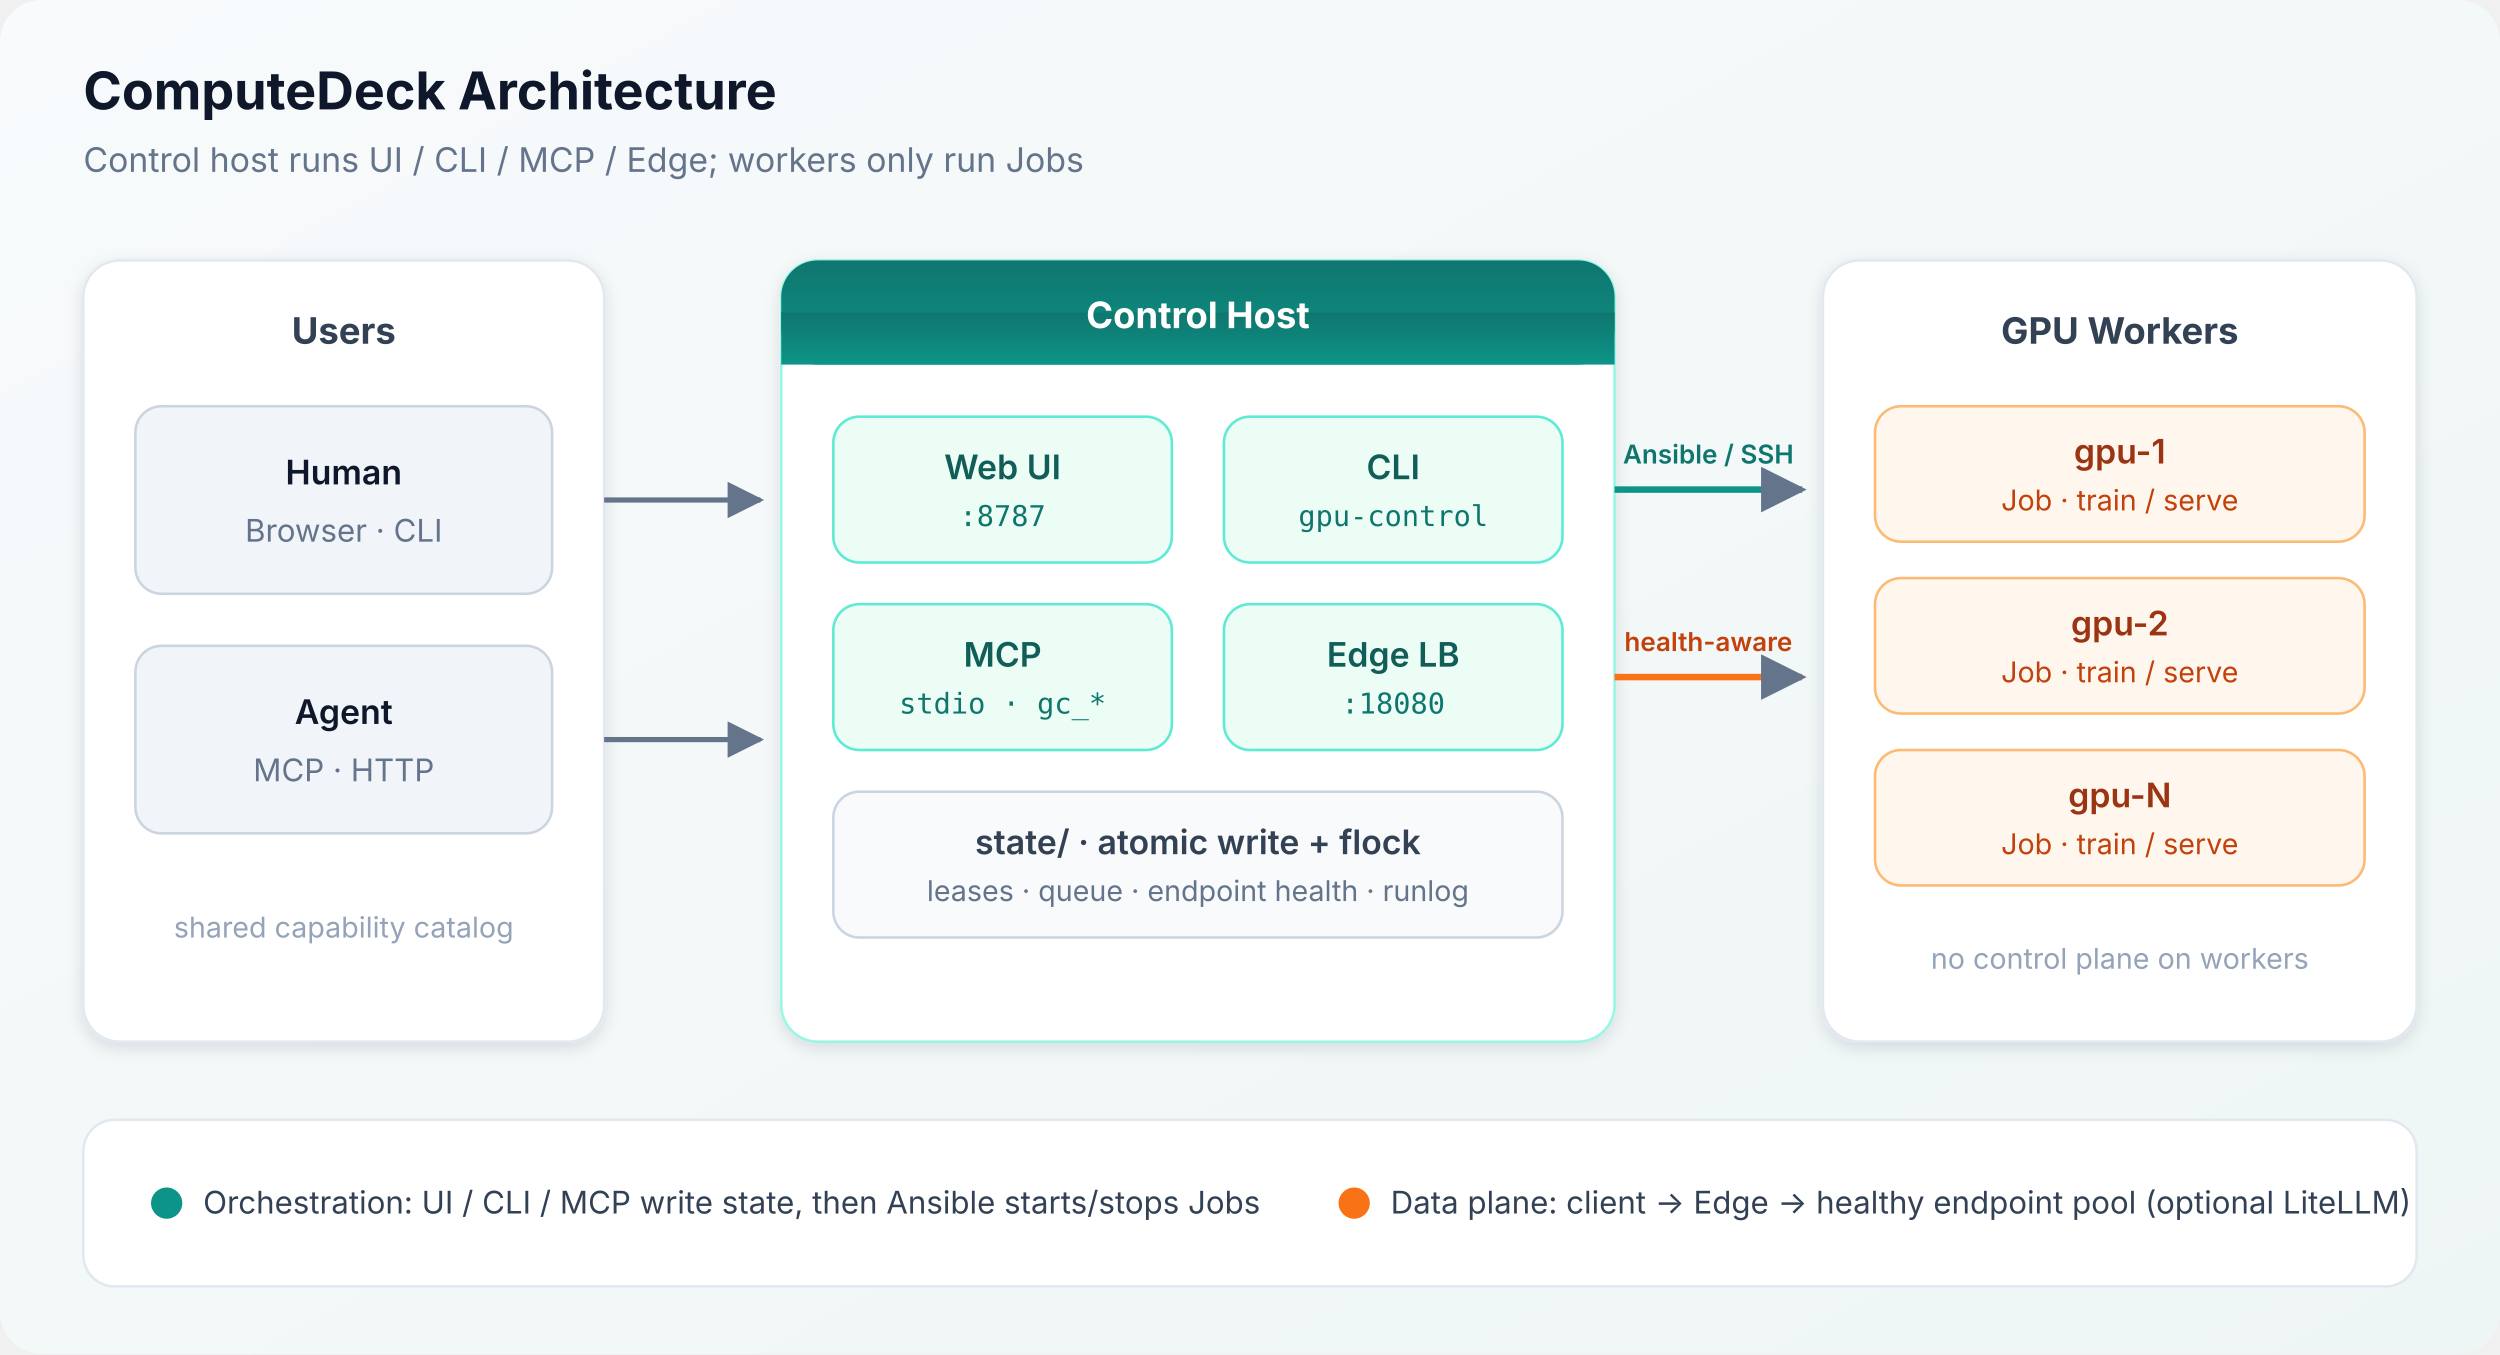
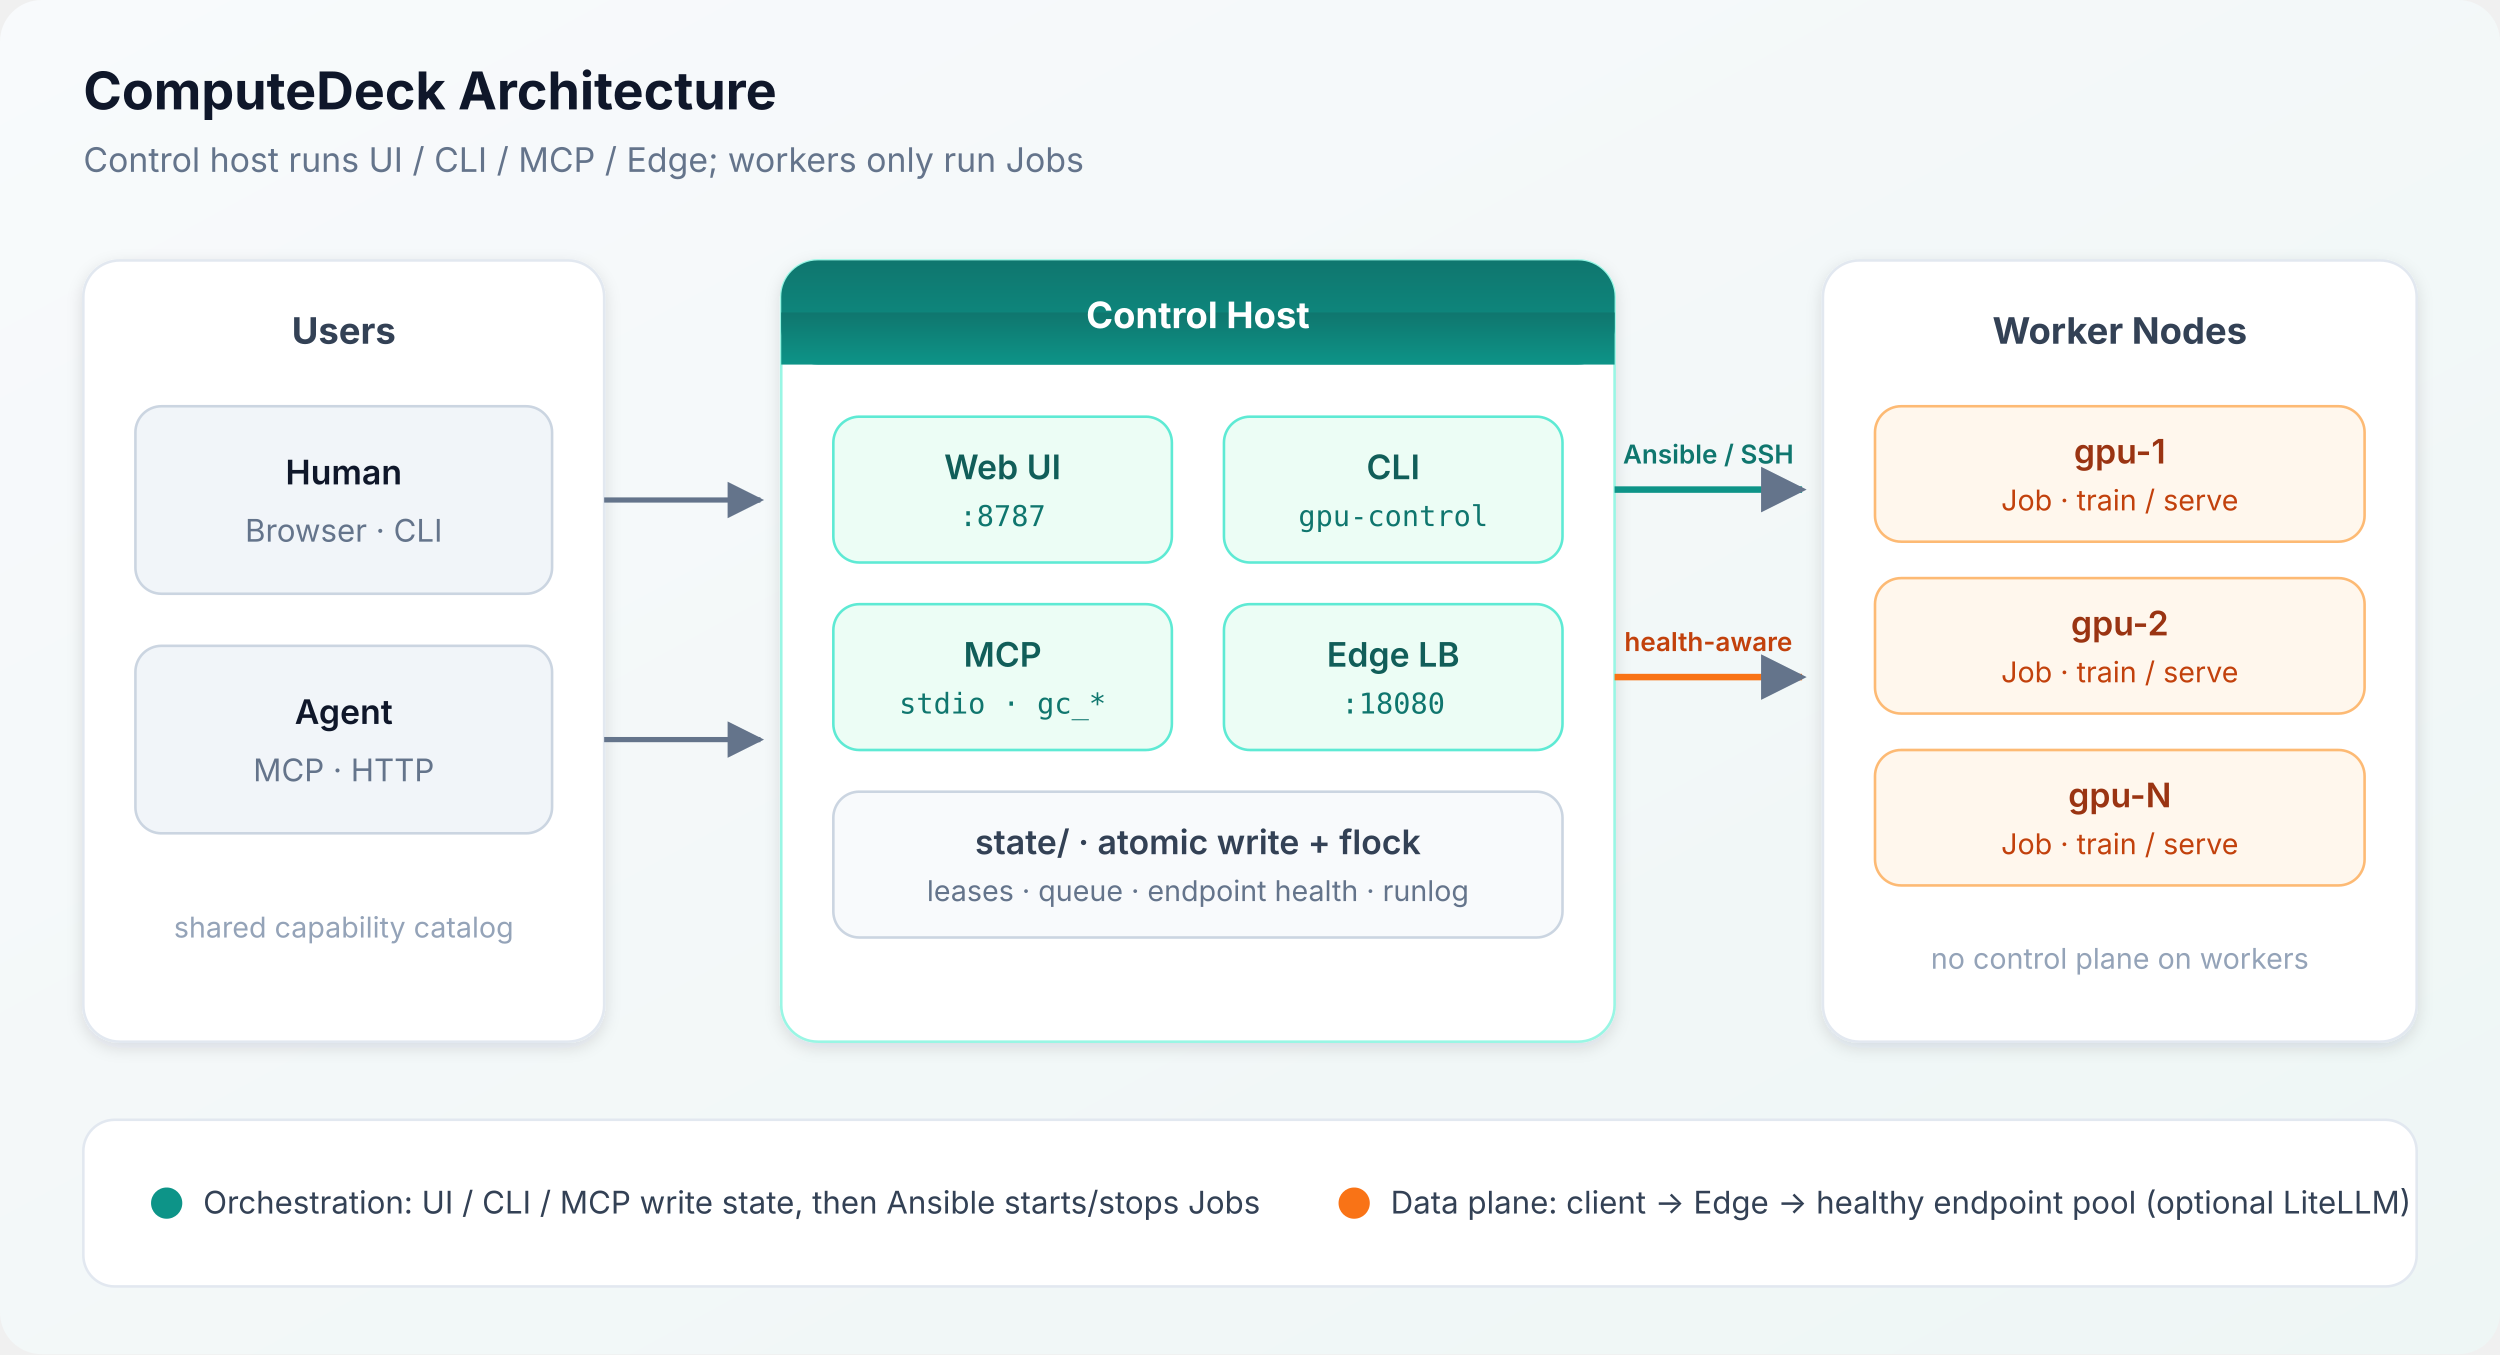
<svg xmlns="http://www.w3.org/2000/svg" width="960" height="520" viewBox="0 0 960 520" role="img">
  <defs>
    <linearGradient id="bg" x1="0" y1="0" x2="1" y2="1">
      <stop offset="0%" stop-color="#f8fafc" />
      <stop offset="100%" stop-color="#eef6f5" />
    </linearGradient>
    <linearGradient id="ctrl" x1="0" y1="0" x2="0" y2="1">
      <stop offset="0%" stop-color="#0f766e" />
      <stop offset="100%" stop-color="#0d9488" />
    </linearGradient>
    <filter id="shadow" x="-8%" y="-8%" width="116%" height="124%">
      <feDropShadow dx="0" dy="2" stdDeviation="3" flood-color="#0f172a" flood-opacity="0.12" />
    </filter>
    <marker id="arrow" viewBox="0 0 10 10" refX="9" refY="5" markerWidth="7" markerHeight="7" orient="auto-start-reverse">
      <path d="M0 0 L10 5 L0 10 z" fill="#64748b" />
    </marker>
  </defs>
  <rect width="960" height="520" rx="16" fill="url(#bg)" />
  <text x="32" y="42" font-family="system-ui,-apple-system,sans-serif" font-size="20" font-weight="700" fill="#0f172a">ComputeDeck Architecture</text>
  <text x="32" y="66" font-family="system-ui,-apple-system,sans-serif" font-size="13" fill="#64748b">Control host runs UI / CLI / MCP / Edge; workers only run Jobs</text>
  <g filter="url(#shadow)">
    <rect x="32" y="100" width="200" height="300" rx="14" fill="#fff" stroke="#e2e8f0" />
  </g>
  <text x="132" y="132" text-anchor="middle" font-family="system-ui,-apple-system,sans-serif" font-size="14" font-weight="700" fill="#334155">Users</text>
  <rect x="52" y="156" width="160" height="72" rx="10" fill="#f1f5f9" stroke="#cbd5e1" />
  <text x="132" y="186" text-anchor="middle" font-family="system-ui,-apple-system,sans-serif" font-size="13" font-weight="600" fill="#0f172a">Human</text>
  <text x="132" y="208" text-anchor="middle" font-family="system-ui,-apple-system,sans-serif" font-size="12" fill="#64748b">Browser · CLI</text>
  <rect x="52" y="248" width="160" height="72" rx="10" fill="#f1f5f9" stroke="#cbd5e1" />
  <text x="132" y="278" text-anchor="middle" font-family="system-ui,-apple-system,sans-serif" font-size="13" font-weight="600" fill="#0f172a">Agent</text>
  <text x="132" y="300" text-anchor="middle" font-family="system-ui,-apple-system,sans-serif" font-size="12" fill="#64748b">MCP · HTTP</text>
  <text x="132" y="360" text-anchor="middle" font-family="system-ui,-apple-system,sans-serif" font-size="11" fill="#94a3b8">shared capability catalog</text>
  <g filter="url(#shadow)">
    <rect x="300" y="100" width="320" height="300" rx="14" fill="#fff" stroke="#99f6e4" />
  </g>
  <rect x="300" y="100" width="320" height="40" rx="14" fill="url(#ctrl)" />
  <rect x="300" y="120" width="320" height="20" fill="url(#ctrl)" />
  <text x="460" y="126" text-anchor="middle" font-family="system-ui,-apple-system,sans-serif" font-size="14" font-weight="700" fill="#fff">Control Host</text>
  <rect x="320" y="160" width="130" height="56" rx="10" fill="#ecfdf5" stroke="#5eead4" />
  <text x="385" y="184" text-anchor="middle" font-family="system-ui,-apple-system,sans-serif" font-size="13" font-weight="600" fill="#115e59">Web UI</text>
  <text x="385" y="202" text-anchor="middle" font-family="ui-monospace,Menlo,monospace" font-size="11" fill="#0f766e">:8787</text>
  <rect x="470" y="160" width="130" height="56" rx="10" fill="#ecfdf5" stroke="#5eead4" />
  <text x="535" y="184" text-anchor="middle" font-family="system-ui,-apple-system,sans-serif" font-size="13" font-weight="600" fill="#115e59">CLI</text>
  <text x="535" y="202" text-anchor="middle" font-family="ui-monospace,Menlo,monospace" font-size="11" fill="#0f766e">gpu-control</text>
  <rect x="320" y="232" width="130" height="56" rx="10" fill="#ecfdf5" stroke="#5eead4" />
  <text x="385" y="256" text-anchor="middle" font-family="system-ui,-apple-system,sans-serif" font-size="13" font-weight="600" fill="#115e59">MCP</text>
  <text x="385" y="274" text-anchor="middle" font-family="ui-monospace,Menlo,monospace" font-size="11" fill="#0f766e">stdio · gc_*</text>
  <rect x="470" y="232" width="130" height="56" rx="10" fill="#ecfdf5" stroke="#5eead4" />
  <text x="535" y="256" text-anchor="middle" font-family="system-ui,-apple-system,sans-serif" font-size="13" font-weight="600" fill="#115e59">Edge LB</text>
  <text x="535" y="274" text-anchor="middle" font-family="ui-monospace,Menlo,monospace" font-size="11" fill="#0f766e">:18080</text>
  <rect x="320" y="304" width="280" height="56" rx="10" fill="#f8fafc" stroke="#cbd5e1" />
  <text x="460" y="328" text-anchor="middle" font-family="system-ui,-apple-system,sans-serif" font-size="13" font-weight="600" fill="#334155">state/ · atomic write + flock</text>
  <text x="460" y="346" text-anchor="middle" font-family="system-ui,-apple-system,sans-serif" font-size="11" fill="#64748b">leases · queue · endpoint health · runlog</text>
  <g filter="url(#shadow)">
    <rect x="700" y="100" width="228" height="300" rx="14" fill="#fff" stroke="#e2e8f0" />
  </g>
-   <text x="814" y="132" text-anchor="middle" font-family="system-ui,-apple-system,sans-serif" font-size="14" font-weight="700" fill="#334155">GPU Workers</text>
+   <text x="814" y="132" text-anchor="middle" font-family="system-ui,-apple-system,sans-serif" font-size="14" font-weight="700" fill="#334155">Worker Nodes</text>
  <rect x="720" y="156" width="188" height="52" rx="10" fill="#fff7ed" stroke="#fdba74" />
  <text x="814" y="178" text-anchor="middle" font-family="system-ui,-apple-system,sans-serif" font-size="13" font-weight="600" fill="#9a3412">gpu-1</text>
  <text x="814" y="196" text-anchor="middle" font-family="system-ui,-apple-system,sans-serif" font-size="11" fill="#c2410c">Job · train / serve</text>
  <rect x="720" y="222" width="188" height="52" rx="10" fill="#fff7ed" stroke="#fdba74" />
  <text x="814" y="244" text-anchor="middle" font-family="system-ui,-apple-system,sans-serif" font-size="13" font-weight="600" fill="#9a3412">gpu-2</text>
  <text x="814" y="262" text-anchor="middle" font-family="system-ui,-apple-system,sans-serif" font-size="11" fill="#c2410c">Job · train / serve</text>
  <rect x="720" y="288" width="188" height="52" rx="10" fill="#fff7ed" stroke="#fdba74" />
  <text x="814" y="310" text-anchor="middle" font-family="system-ui,-apple-system,sans-serif" font-size="13" font-weight="600" fill="#9a3412">gpu-N</text>
  <text x="814" y="328" text-anchor="middle" font-family="system-ui,-apple-system,sans-serif" font-size="11" fill="#c2410c">Job · train / serve</text>
  <text x="814" y="372" text-anchor="middle" font-family="system-ui,-apple-system,sans-serif" font-size="11" fill="#94a3b8">no control plane on workers</text>
  <path d="M232 192 H292" stroke="#64748b" stroke-width="2" fill="none" marker-end="url(#arrow)" />
  <path d="M232 284 H292" stroke="#64748b" stroke-width="2" fill="none" marker-end="url(#arrow)" />
  <path d="M620 188 H692" stroke="#0d9488" stroke-width="2.5" fill="none" marker-end="url(#arrow)" />
  <path d="M620 260 H692" stroke="#f97316" stroke-width="2.5" fill="none" marker-end="url(#arrow)" />
  <text x="656" y="178" text-anchor="middle" font-family="system-ui,-apple-system,sans-serif" font-size="10" font-weight="600" fill="#0f766e">Ansible / SSH</text>
  <text x="656" y="250" text-anchor="middle" font-family="system-ui,-apple-system,sans-serif" font-size="10" font-weight="600" fill="#c2410c">health-aware</text>
  <rect x="32" y="430" width="896" height="64" rx="12" fill="#fff" stroke="#e2e8f0" />
  <circle cx="64" cy="462" r="6" fill="#0d9488" />
  <text x="78" y="466" font-family="system-ui,-apple-system,sans-serif" font-size="12" fill="#334155">Orchestration: UI / CLI / MCP write state, then Ansible starts/stops Jobs</text>
  <circle cx="520" cy="462" r="6" fill="#f97316" />
  <text x="534" y="466" font-family="system-ui,-apple-system,sans-serif" font-size="12" fill="#334155">Data plane: client → Edge → healthy endpoint pool (optional LiteLLM)</text>
</svg>
